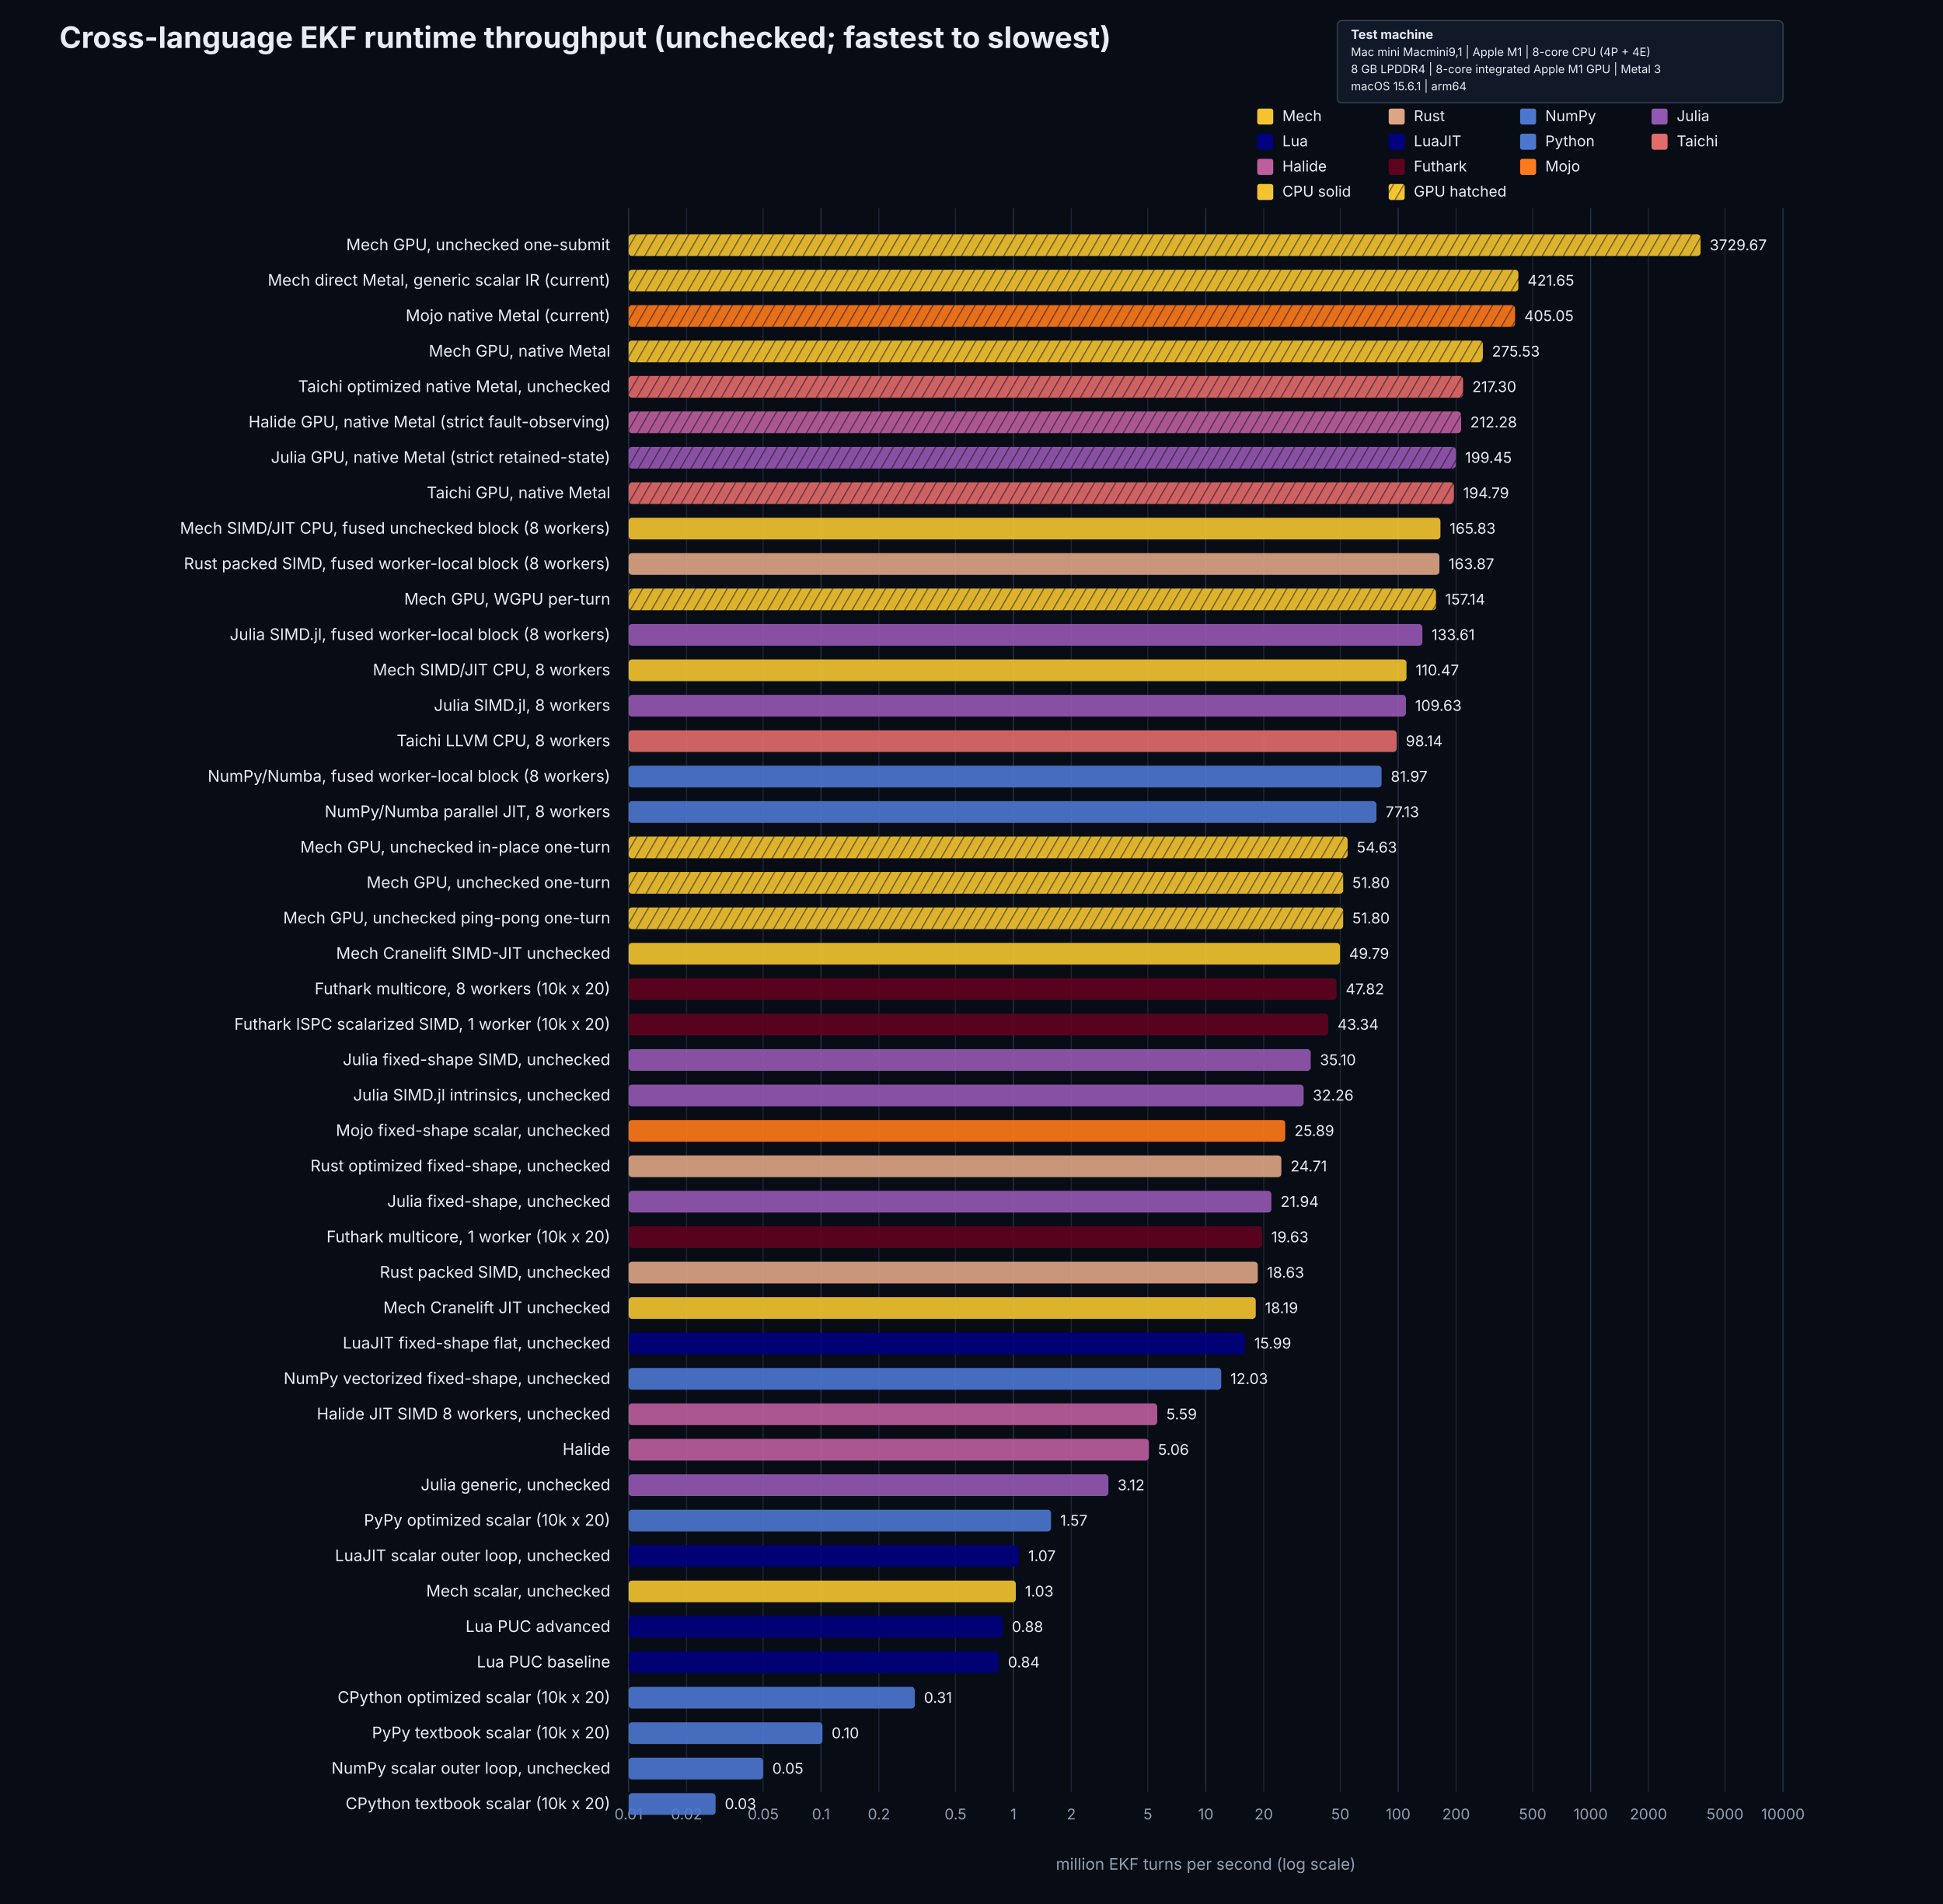
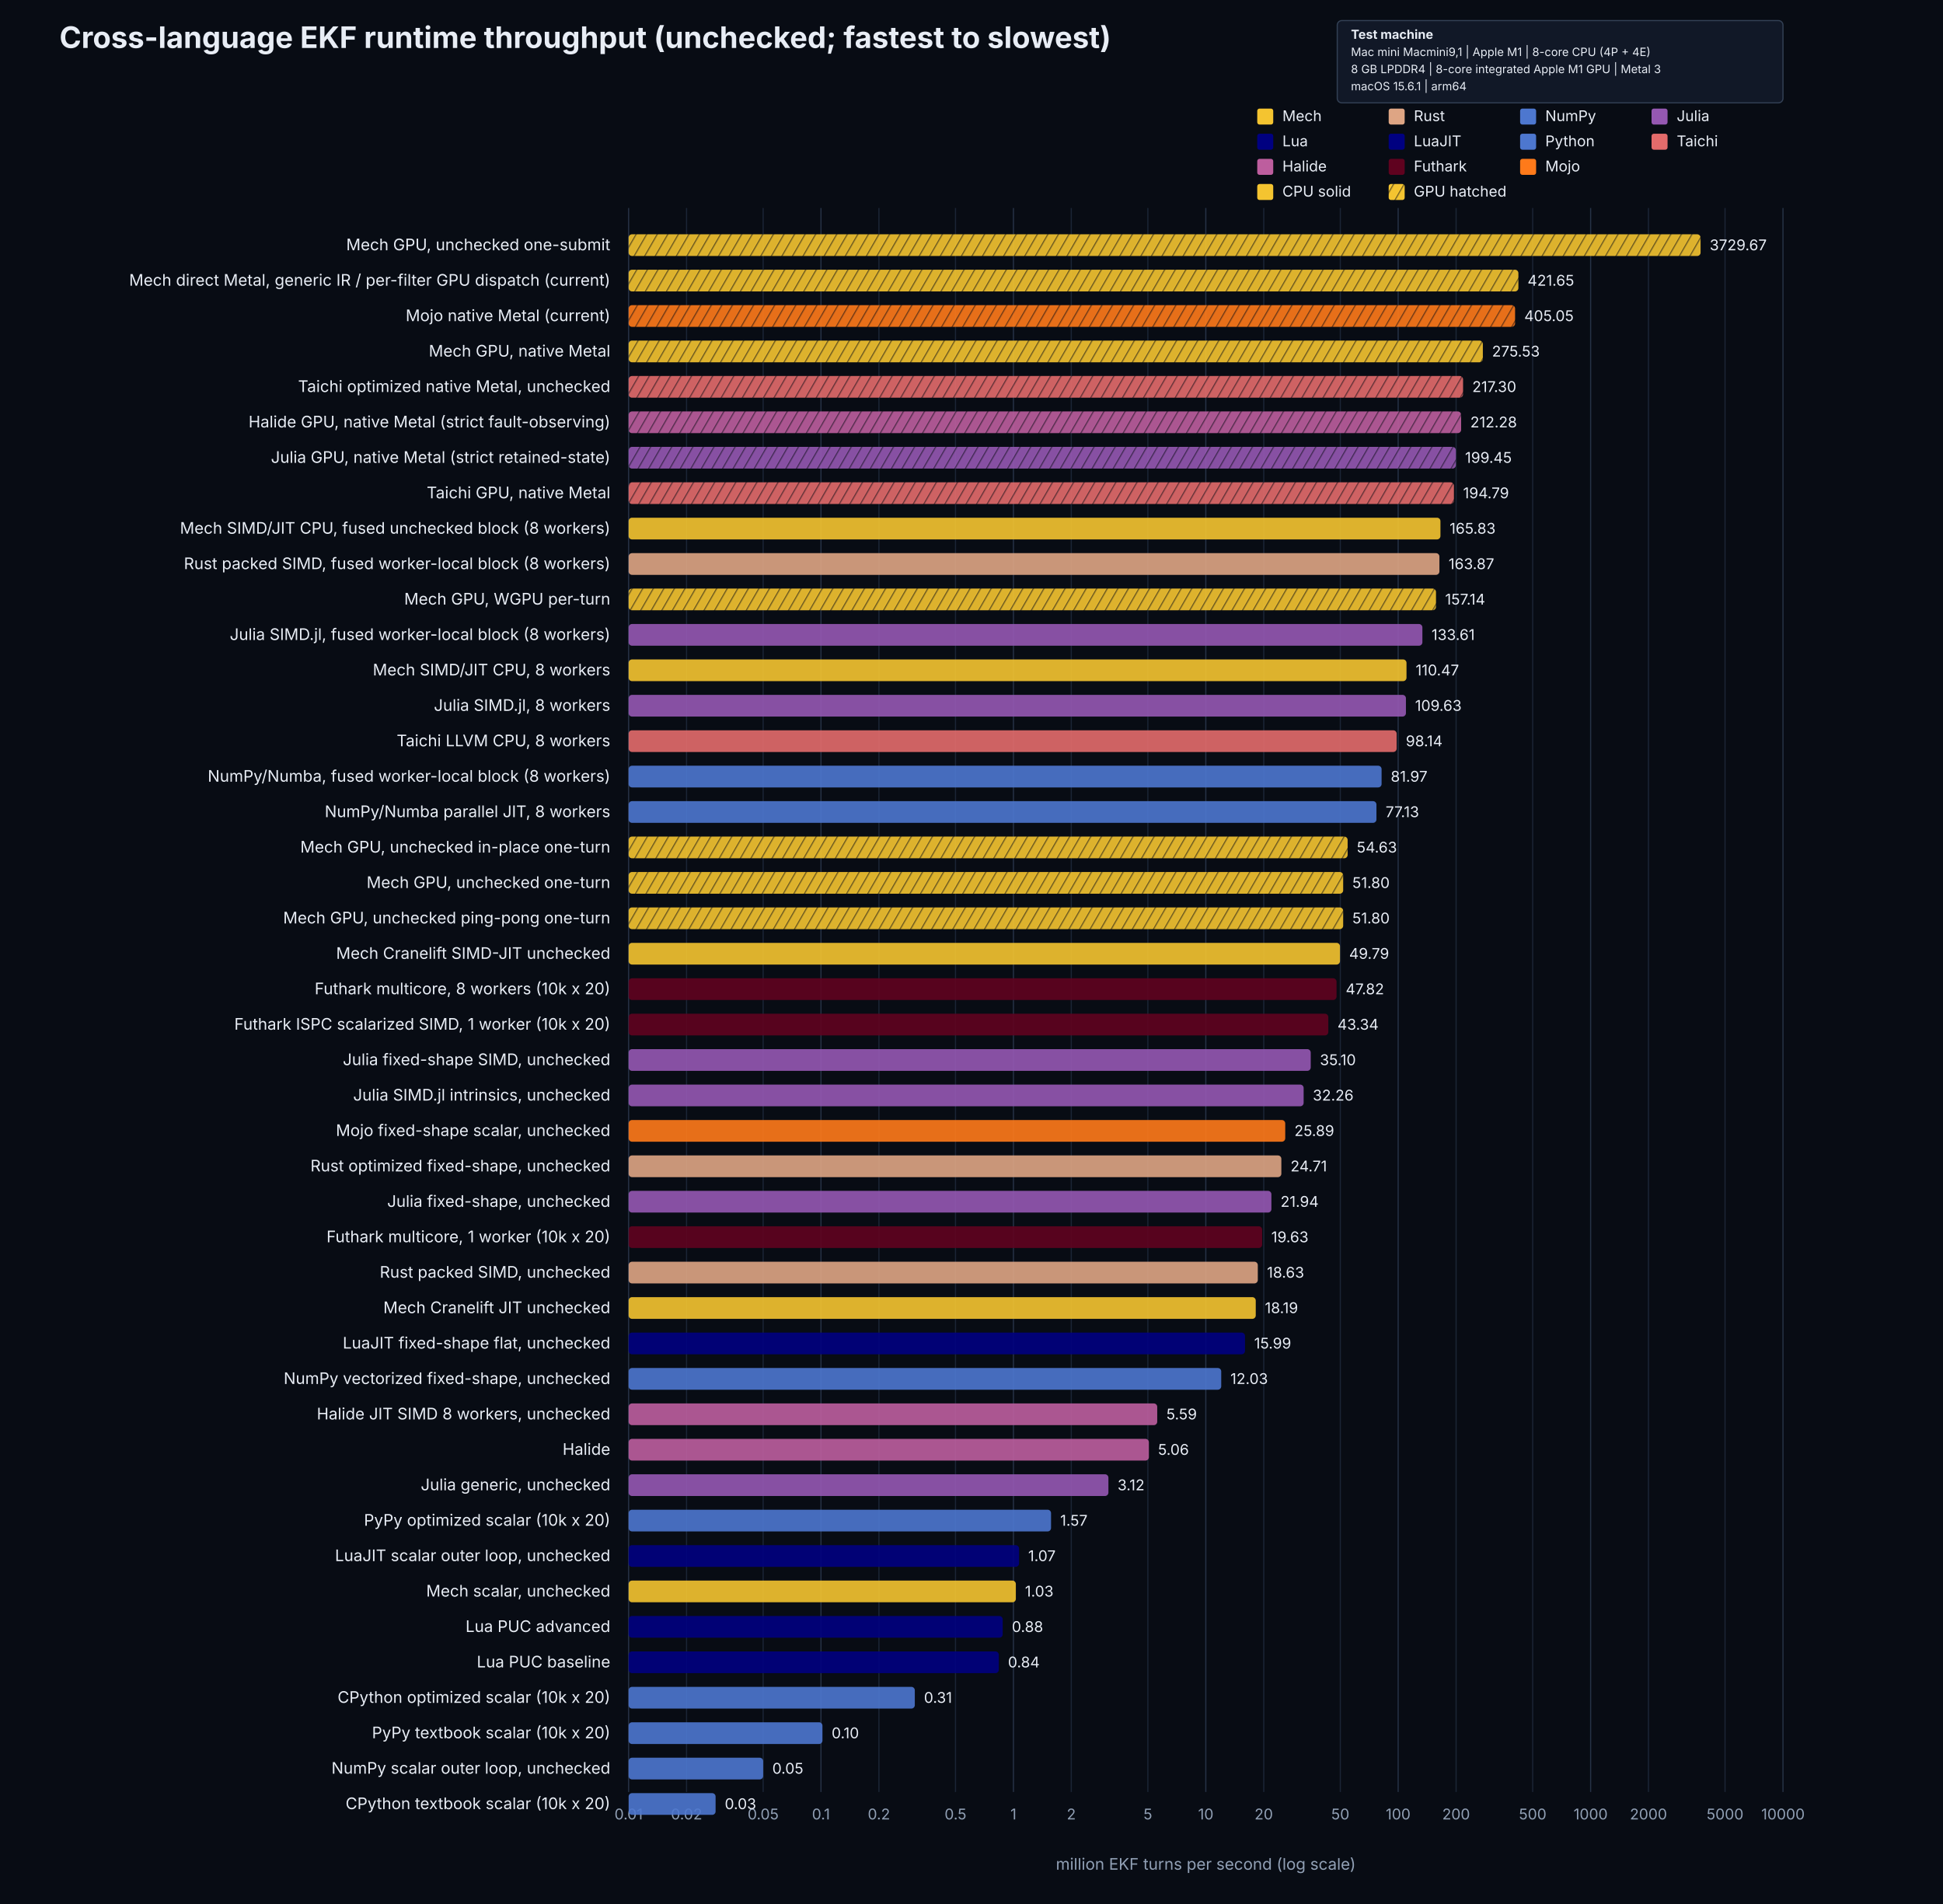
<svg xmlns="http://www.w3.org/2000/svg" width="1700" height="1666" viewBox="0 0 1700 1666">
  <rect x="0" y="0" width="1700" height="1666" fill="#080c14" />
  <defs>
    <pattern id="gpu-mech" width="8" height="8" patternUnits="userSpaceOnUse" patternTransform="rotate(30)">
      <rect width="8" height="8" fill="#f4c430" />
      <path d="M0 0V8" stroke="#080c14" stroke-opacity="0.52" stroke-width="2" />
    </pattern>
    <pattern id="gpu-rust" width="8" height="8" patternUnits="userSpaceOnUse" patternTransform="rotate(30)">
      <rect width="8" height="8" fill="#dea584" />
      <path d="M0 0V8" stroke="#080c14" stroke-opacity="0.52" stroke-width="2" />
    </pattern>
    <pattern id="gpu-numpy" width="8" height="8" patternUnits="userSpaceOnUse" patternTransform="rotate(30)">
      <rect width="8" height="8" fill="#4d77cf" />
      <path d="M0 0V8" stroke="#080c14" stroke-opacity="0.52" stroke-width="2" />
    </pattern>
    <pattern id="gpu-julia" width="8" height="8" patternUnits="userSpaceOnUse" patternTransform="rotate(30)">
      <rect width="8" height="8" fill="#9558b2" />
      <path d="M0 0V8" stroke="#080c14" stroke-opacity="0.52" stroke-width="2" />
    </pattern>
    <pattern id="gpu-lua" width="8" height="8" patternUnits="userSpaceOnUse" patternTransform="rotate(30)">
      <rect width="8" height="8" fill="#000080" />
      <path d="M0 0V8" stroke="#080c14" stroke-opacity="0.52" stroke-width="2" />
    </pattern>
    <pattern id="gpu-luajit" width="8" height="8" patternUnits="userSpaceOnUse" patternTransform="rotate(30)">
      <rect width="8" height="8" fill="#000080" />
      <path d="M0 0V8" stroke="#080c14" stroke-opacity="0.52" stroke-width="2" />
    </pattern>
    <pattern id="gpu-python" width="8" height="8" patternUnits="userSpaceOnUse" patternTransform="rotate(30)">
      <rect width="8" height="8" fill="#4d77cf" />
      <path d="M0 0V8" stroke="#080c14" stroke-opacity="0.52" stroke-width="2" />
    </pattern>
    <pattern id="gpu-taichi" width="8" height="8" patternUnits="userSpaceOnUse" patternTransform="rotate(30)">
      <rect width="8" height="8" fill="#e36b6b" />
      <path d="M0 0V8" stroke="#080c14" stroke-opacity="0.52" stroke-width="2" />
    </pattern>
    <pattern id="gpu-halide" width="8" height="8" patternUnits="userSpaceOnUse" patternTransform="rotate(30)">
      <rect width="8" height="8" fill="#BD5E9E" />
      <path d="M0 0V8" stroke="#080c14" stroke-opacity="0.52" stroke-width="2" />
    </pattern>
    <pattern id="gpu-futhark" width="8" height="8" patternUnits="userSpaceOnUse" patternTransform="rotate(30)">
      <rect width="8" height="8" fill="#5f021f" />
      <path d="M0 0V8" stroke="#080c14" stroke-opacity="0.52" stroke-width="2" />
    </pattern>
    <pattern id="gpu-mojo" width="8" height="8" patternUnits="userSpaceOnUse" patternTransform="rotate(30)">
      <rect width="8" height="8" fill="#ff7a1a" />
      <path d="M0 0V8" stroke="#080c14" stroke-opacity="0.52" stroke-width="2" />
    </pattern>
  </defs>
  <style>text{font-family:-apple-system,BlinkMacSystemFont,"Segoe UI",sans-serif;fill:#e8edf5} .muted{fill:#91a0b5} .grid{stroke:#263246;stroke-width:1} .minor-grid{stroke:#1b2536;stroke-width:1} .axis{fill:#91a0b5;font-size:13px} .label{font-size:14px} .value{font-size:13px;font-variant-numeric:tabular-nums}</style>
  <text x="52" y="42" font-size="26" font-weight="700">Cross-language EKF runtime throughput (unchecked; fastest to slowest)</text>
  <line x1="550.0" y1="182" x2="550.0" y2="1568" class="grid" />
  <text x="550.0" y="1592" text-anchor="middle" class="axis">0.01</text>
  <line x1="600.7" y1="182" x2="600.7" y2="1568" class="minor-grid" />
  <text x="600.7" y="1592" text-anchor="middle" class="axis">0.02</text>
  <line x1="667.7" y1="182" x2="667.7" y2="1568" class="minor-grid" />
  <text x="667.7" y="1592" text-anchor="middle" class="axis">0.05</text>
  <line x1="718.3" y1="182" x2="718.3" y2="1568" class="grid" />
  <text x="718.3" y="1592" text-anchor="middle" class="axis">0.1</text>
  <line x1="769.0" y1="182" x2="769.0" y2="1568" class="minor-grid" />
  <text x="769.0" y="1592" text-anchor="middle" class="axis">0.2</text>
  <line x1="836.0" y1="182" x2="836.0" y2="1568" class="minor-grid" />
  <text x="836.0" y="1592" text-anchor="middle" class="axis">0.5</text>
  <line x1="886.7" y1="182" x2="886.7" y2="1568" class="grid" />
  <text x="886.7" y="1592" text-anchor="middle" class="axis">1</text>
  <line x1="937.3" y1="182" x2="937.3" y2="1568" class="minor-grid" />
  <text x="937.3" y="1592" text-anchor="middle" class="axis">2</text>
  <line x1="1004.3" y1="182" x2="1004.3" y2="1568" class="minor-grid" />
  <text x="1004.3" y="1592" text-anchor="middle" class="axis">5</text>
  <line x1="1055.0" y1="182" x2="1055.0" y2="1568" class="grid" />
  <text x="1055.0" y="1592" text-anchor="middle" class="axis">10</text>
  <line x1="1105.7" y1="182" x2="1105.7" y2="1568" class="minor-grid" />
  <text x="1105.7" y="1592" text-anchor="middle" class="axis">20</text>
  <line x1="1172.7" y1="182" x2="1172.7" y2="1568" class="minor-grid" />
  <text x="1172.7" y="1592" text-anchor="middle" class="axis">50</text>
  <line x1="1223.3" y1="182" x2="1223.3" y2="1568" class="grid" />
  <text x="1223.3" y="1592" text-anchor="middle" class="axis">100</text>
  <line x1="1274.0" y1="182" x2="1274.0" y2="1568" class="minor-grid" />
  <text x="1274.0" y="1592" text-anchor="middle" class="axis">200</text>
  <line x1="1341.0" y1="182" x2="1341.0" y2="1568" class="minor-grid" />
  <text x="1341.0" y="1592" text-anchor="middle" class="axis">500</text>
  <line x1="1391.7" y1="182" x2="1391.7" y2="1568" class="grid" />
  <text x="1391.7" y="1592" text-anchor="middle" class="axis">1000</text>
  <line x1="1442.3" y1="182" x2="1442.3" y2="1568" class="minor-grid" />
  <text x="1442.3" y="1592" text-anchor="middle" class="axis">2000</text>
  <line x1="1509.3" y1="182" x2="1509.3" y2="1568" class="minor-grid" />
  <text x="1509.3" y="1592" text-anchor="middle" class="axis">5000</text>
  <line x1="1560.0" y1="182" x2="1560.0" y2="1568" class="grid" />
  <text x="1560.0" y="1592" text-anchor="middle" class="axis">10000</text>
  <text x="1055.0" y="1636" text-anchor="middle" class="muted" font-size="14">million EKF turns per second (log scale)</text>
  <rect x="1100" y="95" width="14" height="14" rx="2" fill="#f4c430" />
  <text x="1122" y="106" font-size="13">Mech</text>
  <rect x="1215" y="95" width="14" height="14" rx="2" fill="#dea584" />
  <text x="1237" y="106" font-size="13">Rust</text>
  <rect x="1330" y="95" width="14" height="14" rx="2" fill="#4d77cf" />
  <text x="1352" y="106" font-size="13">NumPy</text>
  <rect x="1445" y="95" width="14" height="14" rx="2" fill="#9558b2" />
  <text x="1467" y="106" font-size="13">Julia</text>
  <rect x="1100" y="117" width="14" height="14" rx="2" fill="#000080" />
  <text x="1122" y="128" font-size="13">Lua</text>
  <rect x="1215" y="117" width="14" height="14" rx="2" fill="#000080" />
  <text x="1237" y="128" font-size="13">LuaJIT</text>
  <rect x="1330" y="117" width="14" height="14" rx="2" fill="#4d77cf" />
  <text x="1352" y="128" font-size="13">Python</text>
  <rect x="1445" y="117" width="14" height="14" rx="2" fill="#e36b6b" />
  <text x="1467" y="128" font-size="13">Taichi</text>
  <rect x="1100" y="139" width="14" height="14" rx="2" fill="#BD5E9E" />
  <text x="1122" y="150" font-size="13">Halide</text>
  <rect x="1215" y="139" width="14" height="14" rx="2" fill="#5f021f" />
  <text x="1237" y="150" font-size="13">Futhark</text>
  <rect x="1330" y="139" width="14" height="14" rx="2" fill="#ff7a1a" />
  <text x="1352" y="150" font-size="13">Mojo</text>
  <rect x="1100" y="161" width="14" height="14" rx="2" fill="#f4c430" />
  <text x="1122" y="172" font-size="13">CPU solid</text>
  <rect x="1215" y="161" width="14" height="14" rx="2" fill="url(#gpu-mech)" />
  <text x="1237" y="172" font-size="13">GPU hatched</text>
  <text x="534" y="219" text-anchor="end" class="label">Mech GPU, unchecked one-submit</text>
  <rect x="550" y="205" width="937.9" height="19" rx="3" fill="url(#gpu-mech)" opacity="0.9" />
  <text x="1495.9" y="219" class="value">3729.67</text>
-   <text x="534" y="250" text-anchor="end" class="label">Mech direct Metal, generic scalar IR (current)</text>
+   <text x="534" y="250" text-anchor="end" class="label">Mech direct Metal, generic IR / per-filter GPU dispatch (current)</text>
  <rect x="550" y="236" width="778.5" height="19" rx="3" fill="url(#gpu-mech)" opacity="0.9" />
  <text x="1336.5" y="250" class="value">421.65</text>
  <text x="534" y="281" text-anchor="end" class="label">Mojo native Metal (current)</text>
  <rect x="550" y="267" width="775.6" height="19" rx="3" fill="url(#gpu-mojo)" opacity="0.9" />
  <text x="1333.6" y="281" class="value">405.05</text>
  <text x="534" y="312" text-anchor="end" class="label">Mech GPU, native Metal</text>
  <rect x="550" y="298" width="747.4" height="19" rx="3" fill="url(#gpu-mech)" opacity="0.9" />
  <text x="1305.4" y="312" class="value">275.53</text>
  <text x="534" y="343" text-anchor="end" class="label">Taichi optimized native Metal, unchecked</text>
  <rect x="550" y="329" width="730.1" height="19" rx="3" fill="url(#gpu-taichi)" opacity="0.9" />
  <text x="1288.1" y="343" class="value">217.30</text>
  <text x="534" y="374" text-anchor="end" class="label">Halide GPU, native Metal (strict fault-observing)</text>
  <rect x="550" y="360" width="728.4" height="19" rx="3" fill="url(#gpu-halide)" opacity="0.9" />
  <text x="1286.4" y="374" class="value">212.28</text>
  <text x="534" y="405" text-anchor="end" class="label">Julia GPU, native Metal (strict retained-state)</text>
  <rect x="550" y="391" width="723.8" height="19" rx="3" fill="url(#gpu-julia)" opacity="0.9" />
  <text x="1281.8" y="405" class="value">199.45</text>
  <text x="534" y="436" text-anchor="end" class="label">Taichi GPU, native Metal</text>
  <rect x="550" y="422" width="722.1" height="19" rx="3" fill="url(#gpu-taichi)" opacity="0.9" />
  <text x="1280.1" y="436" class="value">194.79</text>
  <text x="534" y="467" text-anchor="end" class="label">Mech SIMD/JIT CPU, fused unchecked block (8 workers)</text>
  <rect x="550" y="453" width="710.3" height="19" rx="3" fill="#f4c430" opacity="0.9" />
  <text x="1268.3" y="467" class="value">165.83</text>
  <text x="534" y="498" text-anchor="end" class="label">Rust packed SIMD, fused worker-local block (8 workers)</text>
  <rect x="550" y="484" width="709.4" height="19" rx="3" fill="#dea584" opacity="0.9" />
  <text x="1267.4" y="498" class="value">163.87</text>
  <text x="534" y="529" text-anchor="end" class="label">Mech GPU, WGPU per-turn</text>
  <rect x="550" y="515" width="706.4" height="19" rx="3" fill="url(#gpu-mech)" opacity="0.9" />
  <text x="1264.4" y="529" class="value">157.14</text>
  <text x="534" y="560" text-anchor="end" class="label">Julia SIMD.jl, fused worker-local block (8 workers)</text>
  <rect x="550" y="546" width="694.5" height="19" rx="3" fill="#9558b2" opacity="0.9" />
  <text x="1252.5" y="560" class="value">133.61</text>
  <text x="534" y="591" text-anchor="end" class="label">Mech SIMD/JIT CPU, 8 workers</text>
  <rect x="550" y="577" width="680.6" height="19" rx="3" fill="#f4c430" opacity="0.9" />
  <text x="1238.6" y="591" class="value">110.47</text>
  <text x="534" y="622" text-anchor="end" class="label">Julia SIMD.jl, 8 workers</text>
  <rect x="550" y="608" width="680.1" height="19" rx="3" fill="#9558b2" opacity="0.9" />
  <text x="1238.1" y="622" class="value">109.63</text>
  <text x="534" y="653" text-anchor="end" class="label">Taichi LLVM CPU, 8 workers</text>
  <rect x="550" y="639" width="672.0" height="19" rx="3" fill="#e36b6b" opacity="0.9" />
  <text x="1230.0" y="653" class="value">98.14</text>
  <text x="534" y="684" text-anchor="end" class="label">NumPy/Numba, fused worker-local block (8 workers)</text>
  <rect x="550" y="670" width="658.8" height="19" rx="3" fill="#4d77cf" opacity="0.9" />
  <text x="1216.8" y="684" class="value">81.97</text>
  <text x="534" y="715" text-anchor="end" class="label">NumPy/Numba parallel JIT, 8 workers</text>
  <rect x="550" y="701" width="654.3" height="19" rx="3" fill="#4d77cf" opacity="0.9" />
  <text x="1212.3" y="715" class="value">77.13</text>
  <text x="534" y="746" text-anchor="end" class="label">Mech GPU, unchecked in-place one-turn</text>
  <rect x="550" y="732" width="629.1" height="19" rx="3" fill="url(#gpu-mech)" opacity="0.9" />
  <text x="1187.1" y="746" class="value">54.63</text>
  <text x="534" y="777" text-anchor="end" class="label">Mech GPU, unchecked one-turn</text>
  <rect x="550" y="763" width="625.2" height="19" rx="3" fill="url(#gpu-mech)" opacity="0.9" />
  <text x="1183.2" y="777" class="value">51.80</text>
  <text x="534" y="808" text-anchor="end" class="label">Mech GPU, unchecked ping-pong one-turn</text>
  <rect x="550" y="794" width="625.2" height="19" rx="3" fill="url(#gpu-mech)" opacity="0.9" />
  <text x="1183.2" y="808" class="value">51.80</text>
  <text x="534" y="839" text-anchor="end" class="label">Mech Cranelift SIMD-JIT unchecked</text>
  <rect x="550" y="825" width="622.4" height="19" rx="3" fill="#f4c430" opacity="0.9" />
  <text x="1180.4" y="839" class="value">49.79</text>
  <text x="534" y="870" text-anchor="end" class="label">Futhark multicore, 8 workers (10k x 20)</text>
  <rect x="550" y="856" width="619.4" height="19" rx="3" fill="#5f021f" opacity="0.9" />
  <text x="1177.4" y="870" class="value">47.82</text>
  <text x="534" y="901" text-anchor="end" class="label">Futhark ISPC scalarized SIMD, 1 worker (10k x 20)</text>
  <rect x="550" y="887" width="612.2" height="19" rx="3" fill="#5f021f" opacity="0.9" />
  <text x="1170.2" y="901" class="value">43.34</text>
  <text x="534" y="932" text-anchor="end" class="label">Julia fixed-shape SIMD, unchecked</text>
  <rect x="550" y="918" width="596.8" height="19" rx="3" fill="#9558b2" opacity="0.9" />
  <text x="1154.8" y="932" class="value">35.10</text>
  <text x="534" y="963" text-anchor="end" class="label">Julia SIMD.jl intrinsics, unchecked</text>
  <rect x="550" y="949" width="590.6" height="19" rx="3" fill="#9558b2" opacity="0.9" />
  <text x="1148.6" y="963" class="value">32.26</text>
  <text x="534" y="994" text-anchor="end" class="label">Mojo fixed-shape scalar, unchecked</text>
  <rect x="550" y="980" width="574.5" height="19" rx="3" fill="#ff7a1a" opacity="0.9" />
  <text x="1132.5" y="994" class="value">25.89</text>
  <text x="534" y="1025" text-anchor="end" class="label">Rust optimized fixed-shape, unchecked</text>
  <rect x="550" y="1011" width="571.1" height="19" rx="3" fill="#dea584" opacity="0.9" />
  <text x="1129.1" y="1025" class="value">24.71</text>
  <text x="534" y="1056" text-anchor="end" class="label">Julia fixed-shape, unchecked</text>
  <rect x="550" y="1042" width="562.4" height="19" rx="3" fill="#9558b2" opacity="0.9" />
  <text x="1120.4" y="1056" class="value">21.94</text>
  <text x="534" y="1087" text-anchor="end" class="label">Futhark multicore, 1 worker (10k x 20)</text>
  <rect x="550" y="1073" width="554.3" height="19" rx="3" fill="#5f021f" opacity="0.9" />
  <text x="1112.3" y="1087" class="value">19.63</text>
  <text x="534" y="1118" text-anchor="end" class="label">Rust packed SIMD, unchecked</text>
  <rect x="550" y="1104" width="550.5" height="19" rx="3" fill="#dea584" opacity="0.9" />
  <text x="1108.5" y="1118" class="value">18.63</text>
  <text x="534" y="1149" text-anchor="end" class="label">Mech Cranelift JIT unchecked</text>
  <rect x="550" y="1135" width="548.7" height="19" rx="3" fill="#f4c430" opacity="0.9" />
  <text x="1106.7" y="1149" class="value">18.19</text>
  <text x="534" y="1180" text-anchor="end" class="label">LuaJIT fixed-shape flat, unchecked</text>
  <rect x="550" y="1166" width="539.3" height="19" rx="3" fill="#000080" opacity="0.9" />
  <text x="1097.3" y="1180" class="value">15.99</text>
  <text x="534" y="1211" text-anchor="end" class="label">NumPy vectorized fixed-shape, unchecked</text>
  <rect x="550" y="1197" width="518.5" height="19" rx="3" fill="#4d77cf" opacity="0.9" />
  <text x="1076.5" y="1211" class="value">12.03</text>
  <text x="534" y="1242" text-anchor="end" class="label">Halide JIT SIMD 8 workers, unchecked</text>
  <rect x="550" y="1228" width="462.5" height="19" rx="3" fill="#BD5E9E" opacity="0.9" />
  <text x="1020.5" y="1242" class="value">5.59</text>
  <text x="534" y="1273" text-anchor="end" class="label">Halide</text>
  <rect x="550" y="1259" width="455.2" height="19" rx="3" fill="#BD5E9E" opacity="0.9" />
  <text x="1013.2" y="1273" class="value">5.06</text>
  <text x="534" y="1304" text-anchor="end" class="label">Julia generic, unchecked</text>
  <rect x="550" y="1290" width="419.8" height="19" rx="3" fill="#9558b2" opacity="0.9" />
  <text x="977.8" y="1304" class="value">3.12</text>
  <text x="534" y="1335" text-anchor="end" class="label">PyPy optimized scalar (10k x 20)</text>
  <rect x="550" y="1321" width="369.6" height="19" rx="3" fill="#4d77cf" opacity="0.9" />
  <text x="927.6" y="1335" class="value">1.57</text>
  <text x="534" y="1366" text-anchor="end" class="label">LuaJIT scalar outer loop, unchecked</text>
  <rect x="550" y="1352" width="341.6" height="19" rx="3" fill="#000080" opacity="0.9" />
  <text x="899.6" y="1366" class="value">1.07</text>
  <text x="534" y="1397" text-anchor="end" class="label">Mech scalar, unchecked</text>
  <rect x="550" y="1383" width="338.8" height="19" rx="3" fill="#f4c430" opacity="0.9" />
  <text x="896.8" y="1397" class="value">1.03</text>
  <text x="534" y="1428" text-anchor="end" class="label">Lua PUC advanced</text>
  <rect x="550" y="1414" width="327.3" height="19" rx="3" fill="#000080" opacity="0.9" />
  <text x="885.3" y="1428" class="value">0.88</text>
  <text x="534" y="1459" text-anchor="end" class="label">Lua PUC baseline</text>
  <rect x="550" y="1445" width="323.9" height="19" rx="3" fill="#000080" opacity="0.9" />
  <text x="881.9" y="1459" class="value">0.84</text>
  <text x="534" y="1490" text-anchor="end" class="label">CPython optimized scalar (10k x 20)</text>
  <rect x="550" y="1476" width="250.4" height="19" rx="3" fill="#4d77cf" opacity="0.9" />
  <text x="808.4" y="1490" class="value">0.31</text>
  <text x="534" y="1521" text-anchor="end" class="label">PyPy textbook scalar (10k x 20)</text>
  <rect x="550" y="1507" width="169.6" height="19" rx="3" fill="#4d77cf" opacity="0.9" />
  <text x="727.6" y="1521" class="value">0.10</text>
  <text x="534" y="1552" text-anchor="end" class="label">NumPy scalar outer loop, unchecked</text>
  <rect x="550" y="1538" width="117.7" height="19" rx="3" fill="#4d77cf" opacity="0.9" />
  <text x="675.7" y="1552" class="value">0.05</text>
  <text x="534" y="1583" text-anchor="end" class="label">CPython textbook scalar (10k x 20)</text>
  <rect x="550" y="1569" width="76.1" height="19" rx="3" fill="#4d77cf" opacity="0.9" />
  <text x="634.1" y="1583" class="value">0.03</text>
  <g aria-label="Test machine">
    <rect x="1170" y="18" width="390" height="72" rx="4" fill="#111827" stroke="#334155" />
    <text x="1182" y="34" fill="#e8edf5" font-size="11" font-weight="700">Test machine</text>
    <text x="1182" y="49" fill="#91a0b5" font-size="10">Mac mini Macmini9,1 | Apple M1 | 8-core CPU (4P + 4E)</text>
    <text x="1182" y="64" fill="#91a0b5" font-size="10">8 GB LPDDR4 | 8-core integrated Apple M1 GPU | Metal 3</text>
    <text x="1182" y="79" fill="#91a0b5" font-size="10">macOS 15.6.1 | arm64</text>
  </g>
</svg>
